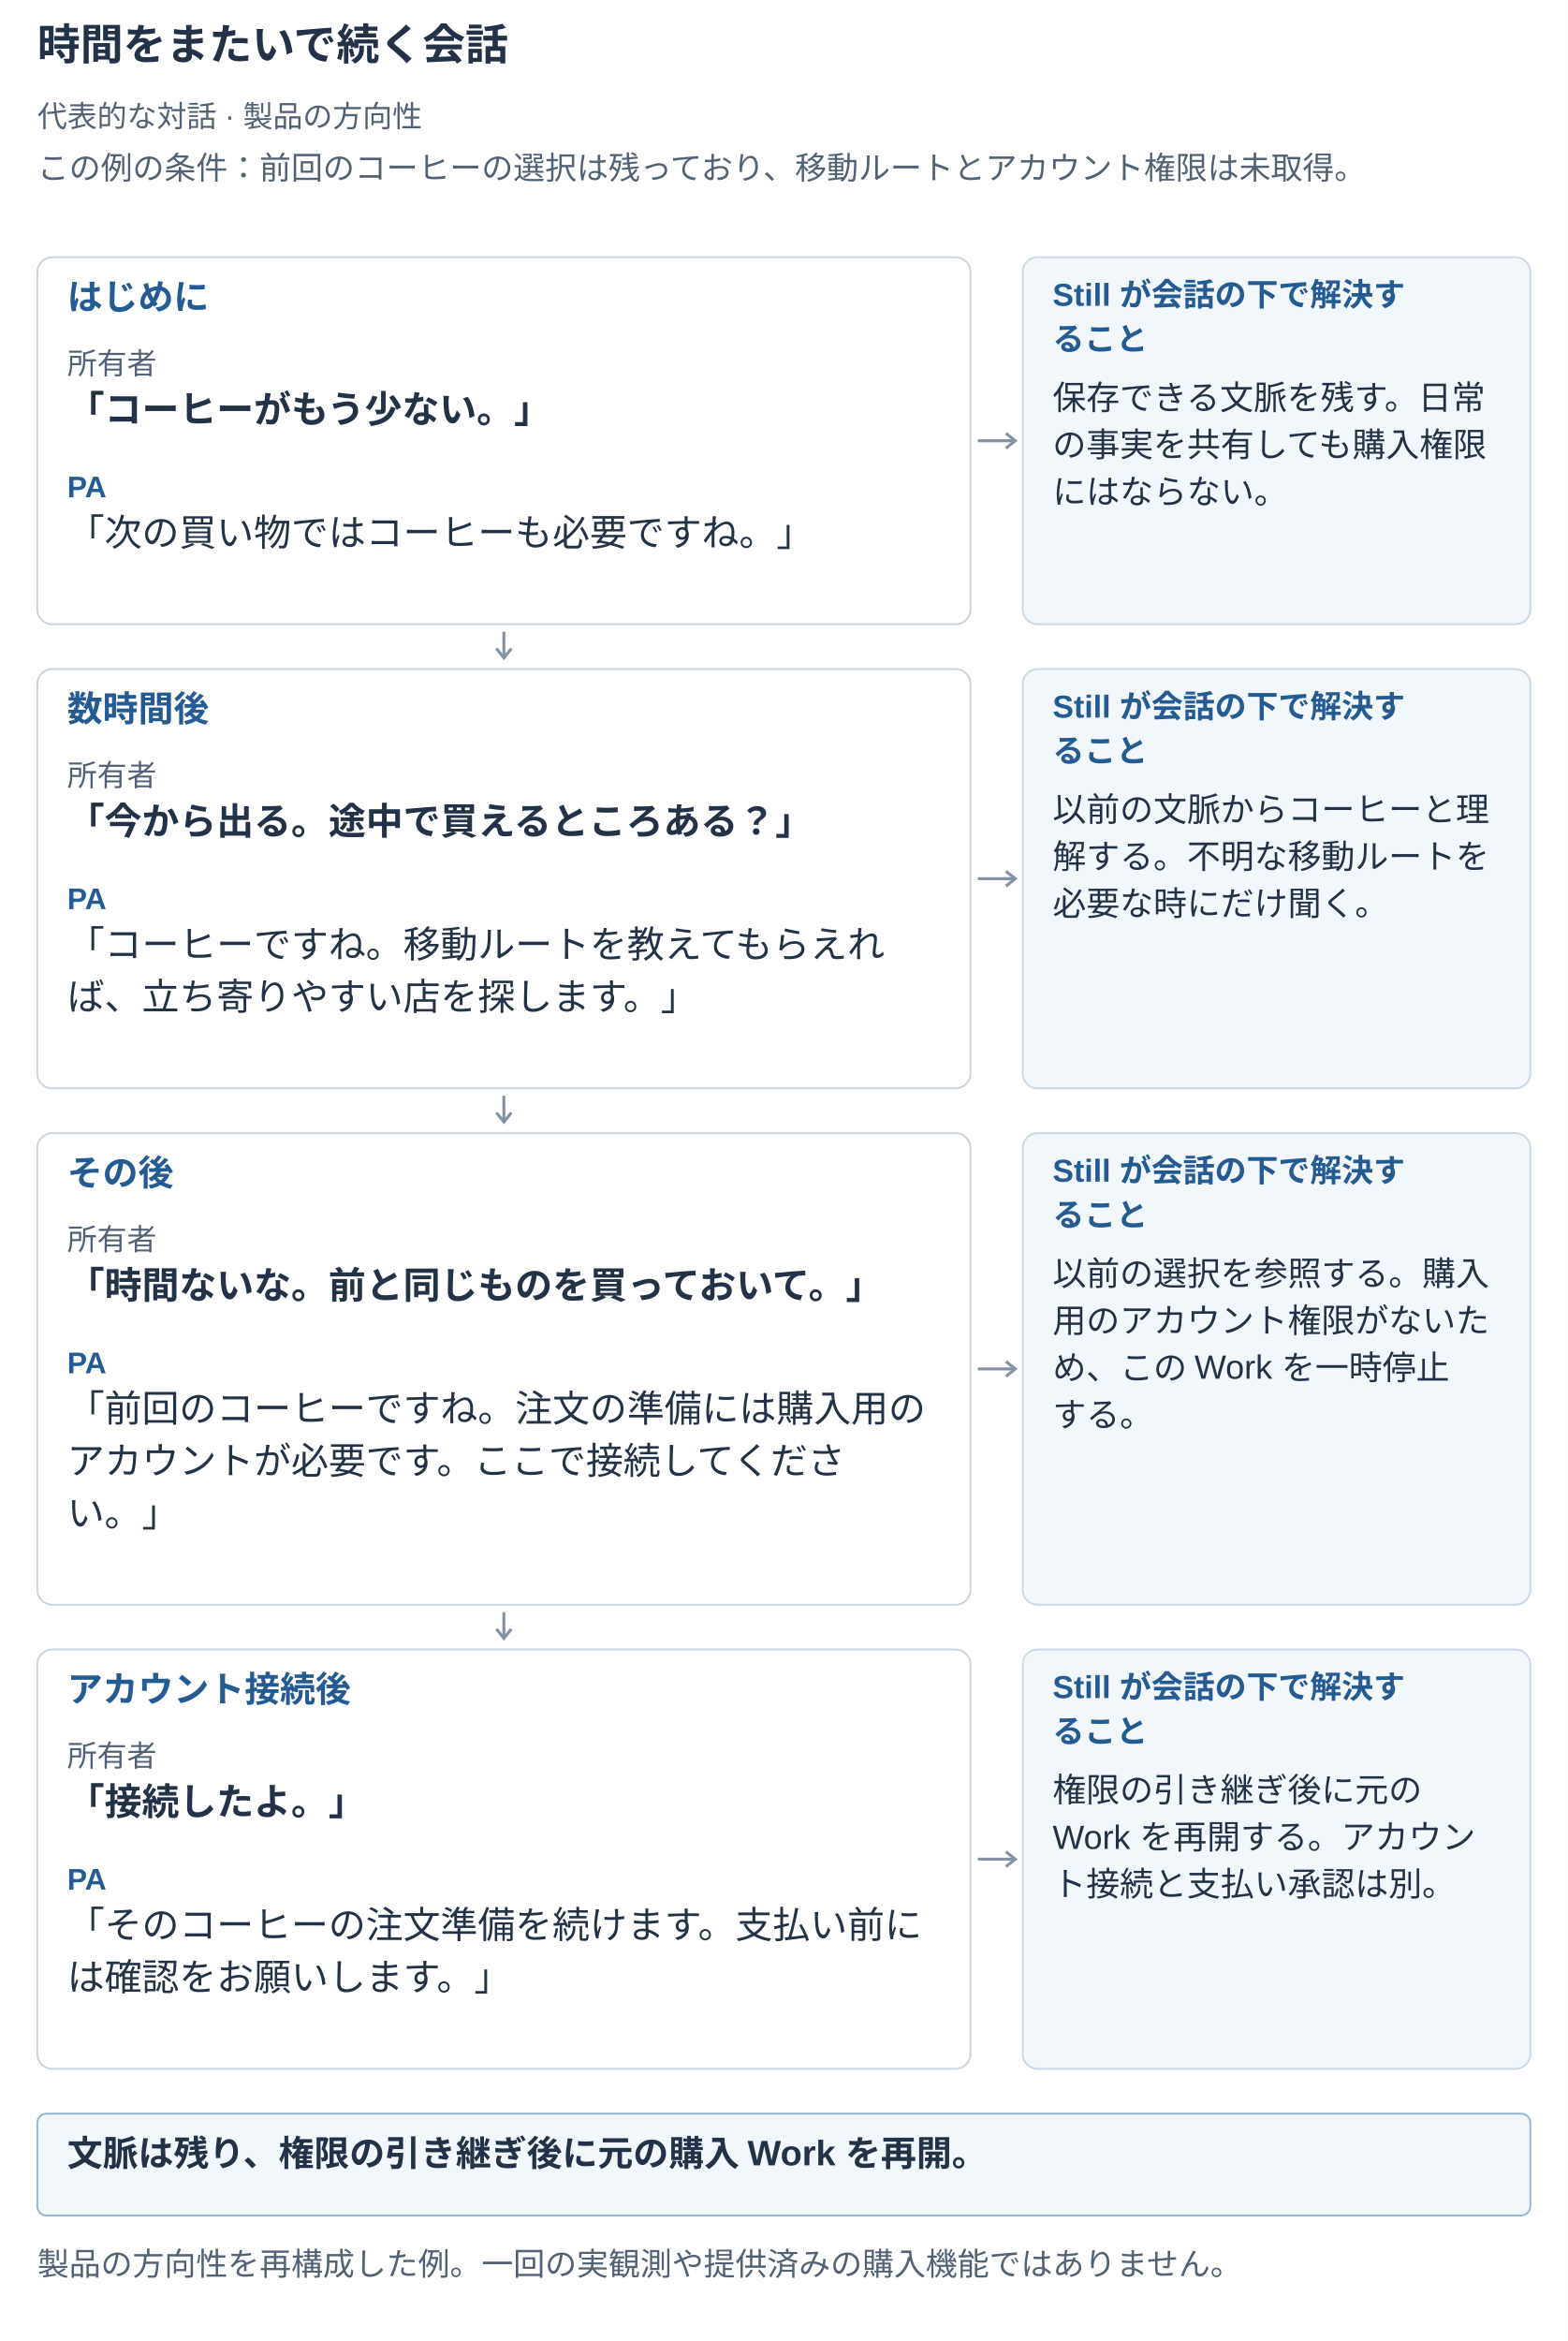
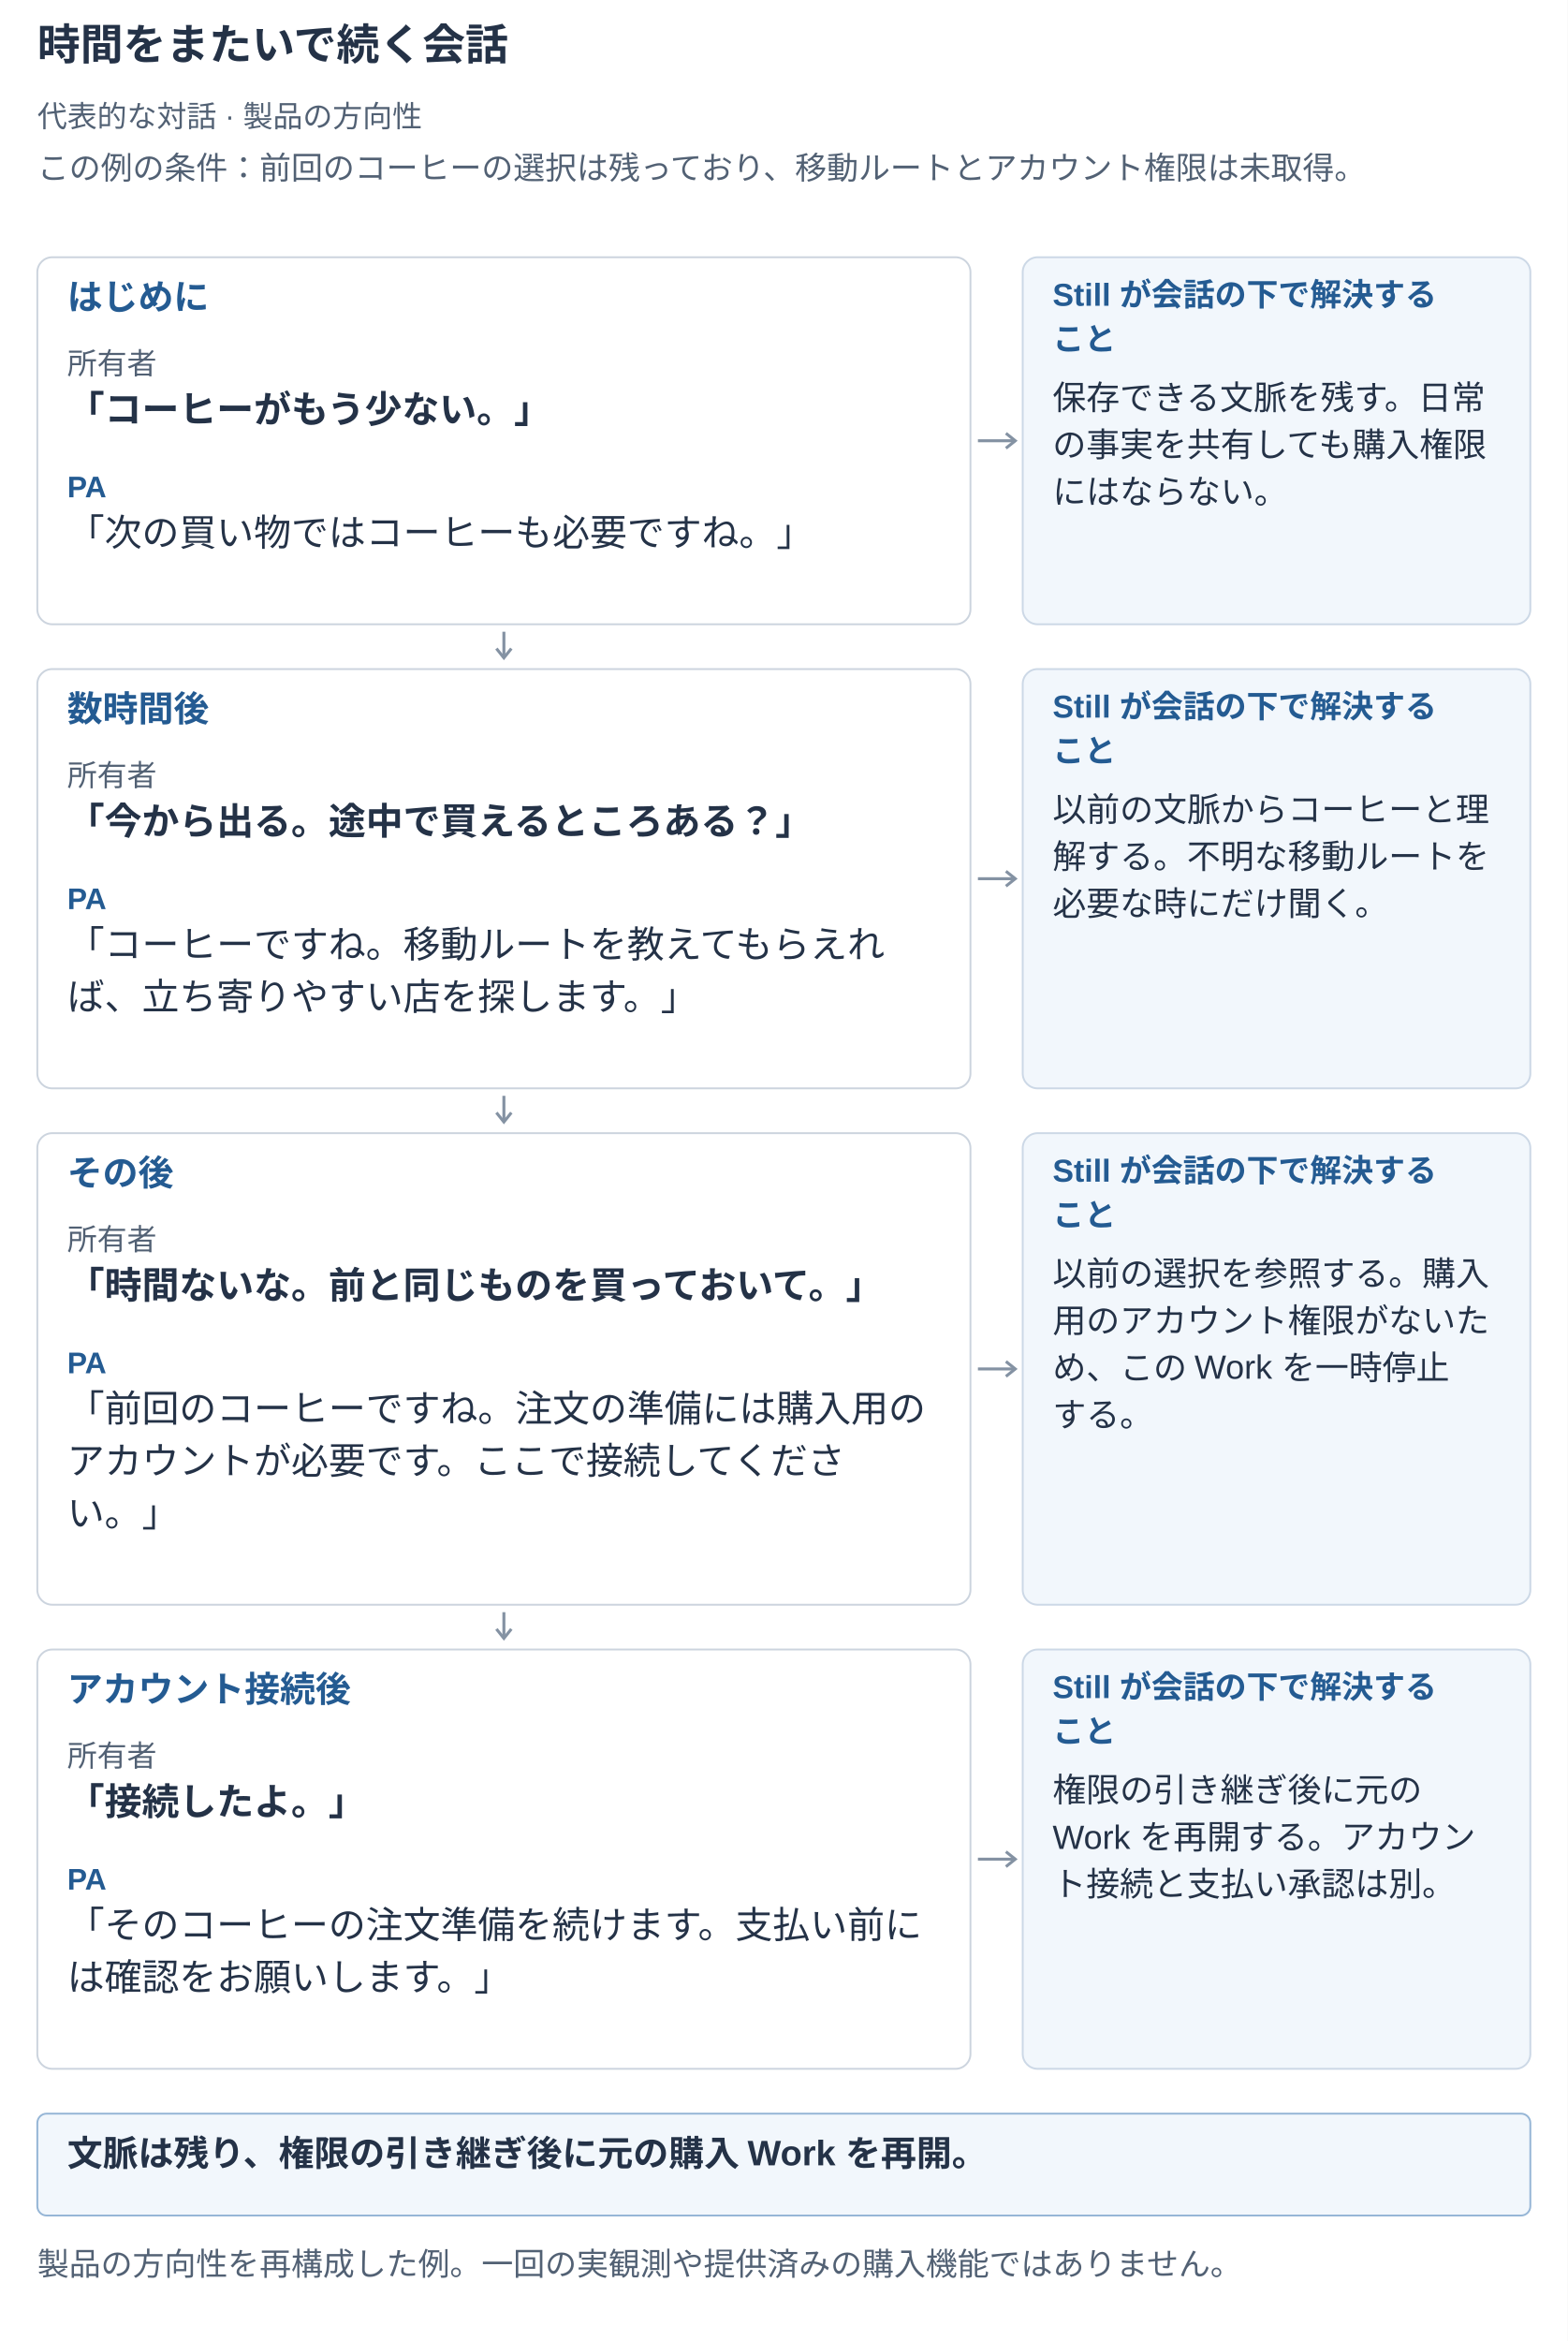
<svg xmlns="http://www.w3.org/2000/svg" width="840" height="1254" viewBox="0 0 840 1254" role="img" aria-labelledby="title desc">
  <style>text{font-family:Arial,"Noto Sans",sans-serif;fill:#243247} .bold{font-weight:700} .muted{fill:#526174} .blue{fill:#245b92}</style>
  <rect width="840" height="1254" fill="#fff" />
  <text x="20" y="32.0" font-size="23" class="bold" text-anchor="start">時間をまたいで続く会話</text>
  <text x="20" y="68" font-size="16" class="muted" text-anchor="start">代表的な対話 · 製品の方向性</text>
  <text x="20" y="96.0" font-size="17" class="muted" text-anchor="start">この例の条件：前回のコーヒーの選択は残っており、移動ルートとアカウント権限は未取得。</text>
  <rect x="20" y="137.8" width="500" height="196.6" rx="8" fill="#fff" stroke="#ccd4de" />
  <text x="36" y="165.8" font-size="19" class="blue bold" text-anchor="start">はじめに</text>
  <text x="36" y="200.4" font-size="16" class="muted" text-anchor="start">所有者</text>
  <text x="36" y="226.4" font-size="20" class="bold" text-anchor="start">「コーヒーがもう少ない。」</text>
  <text x="36" y="266.4" font-size="16" class="blue bold" text-anchor="start">PA</text>
  <text x="36" y="292.4" font-size="20" class="" text-anchor="start">「次の買い物ではコーヒーも必要ですね。」</text>
  <rect x="548" y="137.8" width="272" height="196.6" rx="8" fill="#f2f7fc" stroke="#ccd8e6" />
  <path d="M524 236.1 L544 236.1" fill="none" stroke="#8492a3" stroke-width="1.6" />
  <path d="M539 232.1 L544 236.1 L539 240.1" fill="none" stroke="#8492a3" stroke-width="1.6" />
-   <text x="564" y="163.8" font-size="17" class="blue bold" text-anchor="start">Still が会話の下で解決す</text>
-   <text x="564" y="187.6" font-size="17" class="blue bold" text-anchor="start">ること</text>
+   <text x="564" y="163.8" font-size="17" class="blue bold" text-anchor="start">Still が会話の下で解決する</text>
+   <text x="564" y="187.6" font-size="17" class="blue bold" text-anchor="start">こと</text>
  <text x="564" y="219.4" font-size="18" class="" text-anchor="start">保存できる文脈を残す。日常</text>
  <text x="564" y="244.6" font-size="18" class="" text-anchor="start">の事実を共有しても購入権限</text>
  <text x="564" y="269.8" font-size="18" class="" text-anchor="start">にはならない。</text>
  <path d="M270 338.4 L270 352.4" fill="none" stroke="#8492a3" stroke-width="1.6" />
  <path d="M266 347.4 L270 352.4 L274 347.4" fill="none" stroke="#8492a3" stroke-width="1.6" />
  <rect x="20" y="358.4" width="500" height="224.6" rx="8" fill="#fff" stroke="#ccd4de" />
  <text x="36" y="386.4" font-size="19" class="blue bold" text-anchor="start">数時間後</text>
  <text x="36" y="421.0" font-size="16" class="muted" text-anchor="start">所有者</text>
  <text x="36" y="447.0" font-size="20" class="bold" text-anchor="start">「今から出る。途中で買えるところある？」</text>
  <text x="36" y="487.0" font-size="16" class="blue bold" text-anchor="start">PA</text>
  <text x="36" y="513.0" font-size="20" class="" text-anchor="start">「コーヒーですね。移動ルートを教えてもらえれ</text>
  <text x="36" y="541.0" font-size="20" class="" text-anchor="start">ば、立ち寄りやすい店を探します。」</text>
  <rect x="548" y="358.4" width="272" height="224.6" rx="8" fill="#f2f7fc" stroke="#ccd8e6" />
  <path d="M524 470.7 L544 470.7" fill="none" stroke="#8492a3" stroke-width="1.6" />
  <path d="M539 466.7 L544 470.7 L539 474.7" fill="none" stroke="#8492a3" stroke-width="1.6" />
-   <text x="564" y="384.4" font-size="17" class="blue bold" text-anchor="start">Still が会話の下で解決す</text>
-   <text x="564" y="408.2" font-size="17" class="blue bold" text-anchor="start">ること</text>
+   <text x="564" y="384.4" font-size="17" class="blue bold" text-anchor="start">Still が会話の下で解決する</text>
+   <text x="564" y="408.2" font-size="17" class="blue bold" text-anchor="start">こと</text>
  <text x="564" y="440.0" font-size="18" class="" text-anchor="start">以前の文脈からコーヒーと理</text>
  <text x="564" y="465.2" font-size="18" class="" text-anchor="start">解する。不明な移動ルートを</text>
  <text x="564" y="490.4" font-size="18" class="" text-anchor="start">必要な時にだけ聞く。</text>
  <path d="M270 587.0 L270 601.0" fill="none" stroke="#8492a3" stroke-width="1.6" />
  <path d="M266 596.0 L270 601.0 L274 596.0" fill="none" stroke="#8492a3" stroke-width="1.6" />
  <rect x="20" y="607.0" width="500" height="252.6" rx="8" fill="#fff" stroke="#ccd4de" />
  <text x="36" y="635.0" font-size="19" class="blue bold" text-anchor="start">その後</text>
  <text x="36" y="669.6" font-size="16" class="muted" text-anchor="start">所有者</text>
  <text x="36" y="695.6" font-size="20" class="bold" text-anchor="start">「時間ないな。前と同じものを買っておいて。」</text>
  <text x="36" y="735.6" font-size="16" class="blue bold" text-anchor="start">PA</text>
  <text x="36" y="761.6" font-size="20" class="" text-anchor="start">「前回のコーヒーですね。注文の準備には購入用の</text>
  <text x="36" y="789.6" font-size="20" class="" text-anchor="start">アカウントが必要です。ここで接続してくださ</text>
  <text x="36" y="817.6" font-size="20" class="" text-anchor="start">い。」</text>
  <rect x="548" y="607.0" width="272" height="252.6" rx="8" fill="#f2f7fc" stroke="#ccd8e6" />
  <path d="M524 733.3 L544 733.3" fill="none" stroke="#8492a3" stroke-width="1.6" />
  <path d="M539 729.3 L544 733.3 L539 737.3" fill="none" stroke="#8492a3" stroke-width="1.6" />
-   <text x="564" y="633.0" font-size="17" class="blue bold" text-anchor="start">Still が会話の下で解決す</text>
-   <text x="564" y="656.8" font-size="17" class="blue bold" text-anchor="start">ること</text>
+   <text x="564" y="633.0" font-size="17" class="blue bold" text-anchor="start">Still が会話の下で解決する</text>
+   <text x="564" y="656.8" font-size="17" class="blue bold" text-anchor="start">こと</text>
  <text x="564" y="688.6" font-size="18" class="" text-anchor="start">以前の選択を参照する。購入</text>
  <text x="564" y="713.8" font-size="18" class="" text-anchor="start">用のアカウント権限がないた</text>
  <text x="564" y="739.0" font-size="18" class="" text-anchor="start">め、この Work を一時停止</text>
  <text x="564" y="764.2" font-size="18" class="" text-anchor="start">する。</text>
  <path d="M270 863.6 L270 877.6" fill="none" stroke="#8492a3" stroke-width="1.6" />
  <path d="M266 872.6 L270 877.6 L274 872.6" fill="none" stroke="#8492a3" stroke-width="1.6" />
  <rect x="20" y="883.6" width="500" height="224.6" rx="8" fill="#fff" stroke="#ccd4de" />
  <text x="36" y="911.6" font-size="19" class="blue bold" text-anchor="start">アカウント接続後</text>
  <text x="36" y="946.2" font-size="16" class="muted" text-anchor="start">所有者</text>
  <text x="36" y="972.2" font-size="20" class="bold" text-anchor="start">「接続したよ。」</text>
  <text x="36" y="1012.2" font-size="16" class="blue bold" text-anchor="start">PA</text>
  <text x="36" y="1038.2" font-size="20" class="" text-anchor="start">「そのコーヒーの注文準備を続けます。支払い前に</text>
  <text x="36" y="1066.2" font-size="20" class="" text-anchor="start">は確認をお願いします。」</text>
  <rect x="548" y="883.6" width="272" height="224.6" rx="8" fill="#f2f7fc" stroke="#ccd8e6" />
  <path d="M524 995.9 L544 995.9" fill="none" stroke="#8492a3" stroke-width="1.6" />
  <path d="M539 991.9 L544 995.9 L539 999.9" fill="none" stroke="#8492a3" stroke-width="1.6" />
-   <text x="564" y="909.6" font-size="17" class="blue bold" text-anchor="start">Still が会話の下で解決す</text>
-   <text x="564" y="933.4" font-size="17" class="blue bold" text-anchor="start">ること</text>
+   <text x="564" y="909.6" font-size="17" class="blue bold" text-anchor="start">Still が会話の下で解決する</text>
+   <text x="564" y="933.4" font-size="17" class="blue bold" text-anchor="start">こと</text>
  <text x="564" y="965.2" font-size="18" class="" text-anchor="start">権限の引き継ぎ後に元の</text>
  <text x="564" y="990.4" font-size="18" class="" text-anchor="start">Work を再開する。アカウン</text>
  <text x="564" y="1015.6" font-size="18" class="" text-anchor="start">ト接続と支払い承認は別。</text>
  <rect x="20" y="1132.2" width="800" height="54.6" rx="5" fill="#f2f7fc" stroke="#96b6d6" />
  <text x="36" y="1160.2" font-size="19" class="bold" text-anchor="start">文脈は残り、権限の引き継ぎ後に元の購入 Work を再開。</text>
  <text x="20" y="1218.8" font-size="17" class="muted" text-anchor="start">製品の方向性を再構成した例。一回の実観測や提供済みの購入機能ではありません。</text>
</svg>
